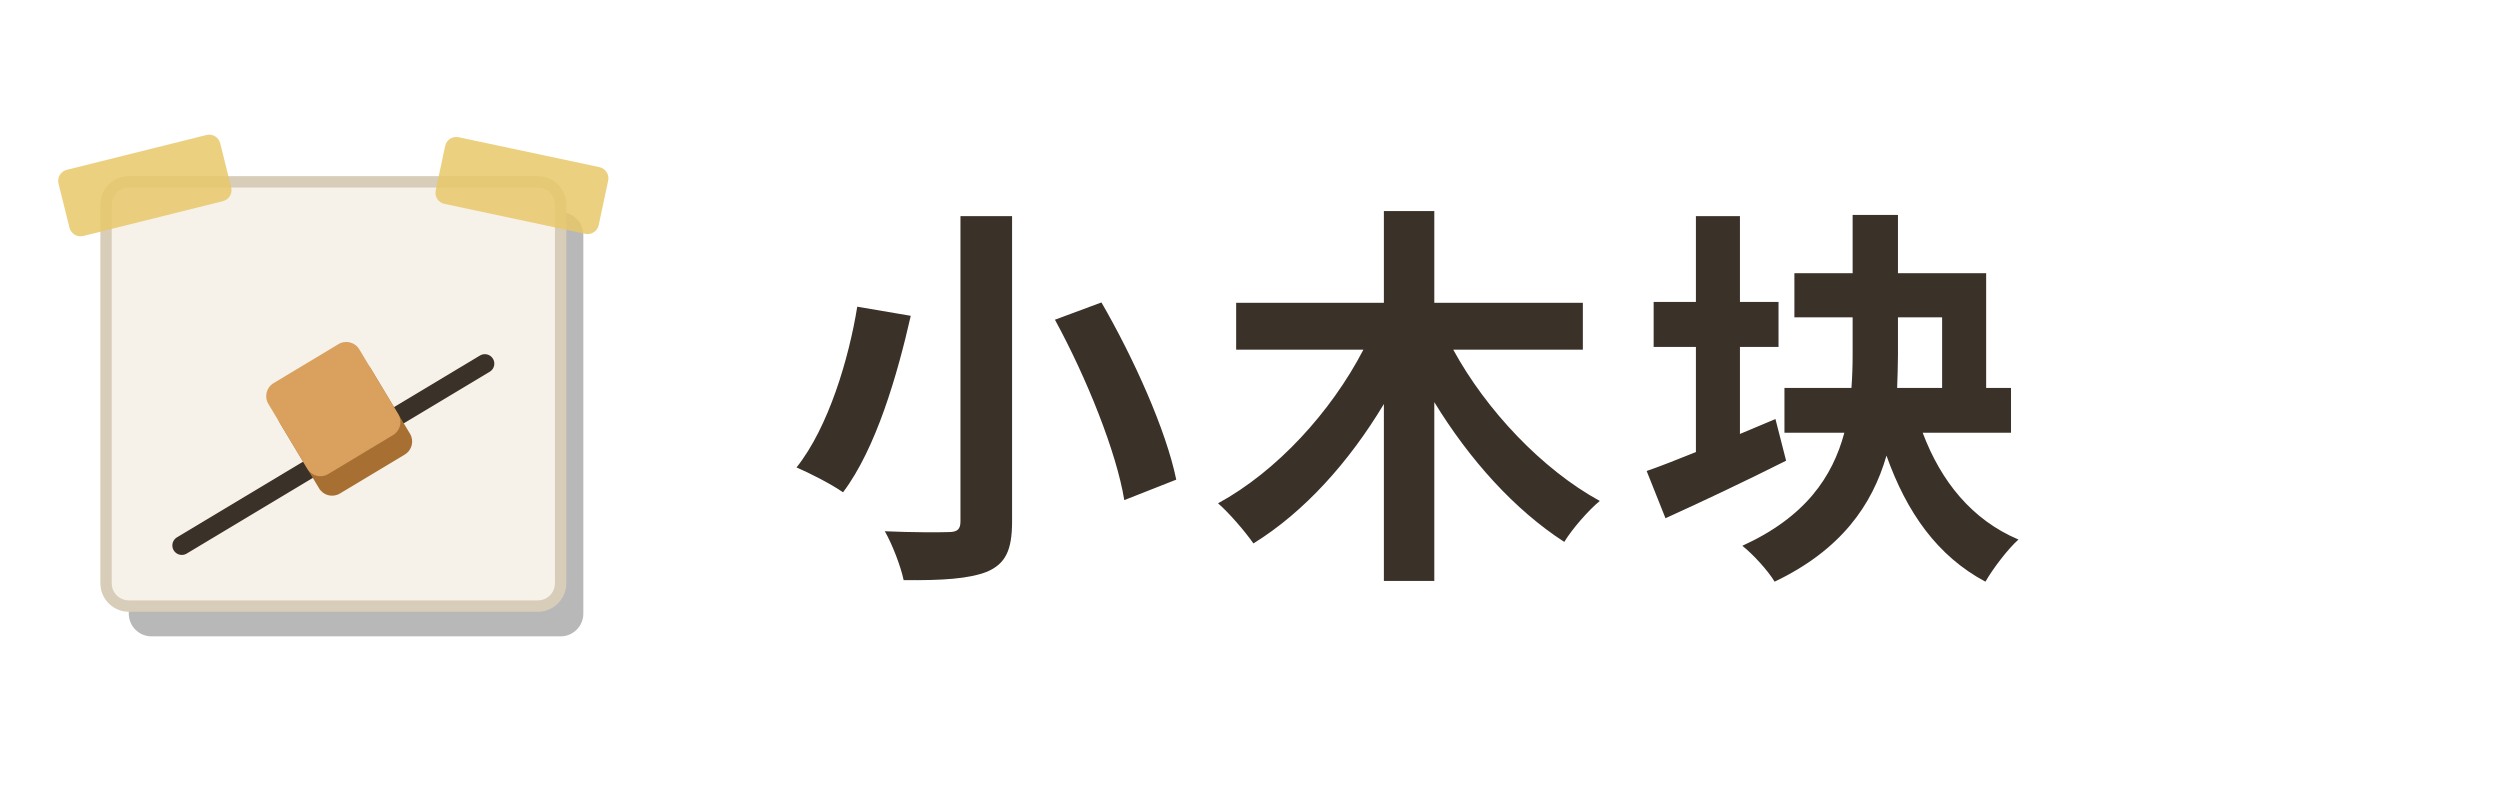
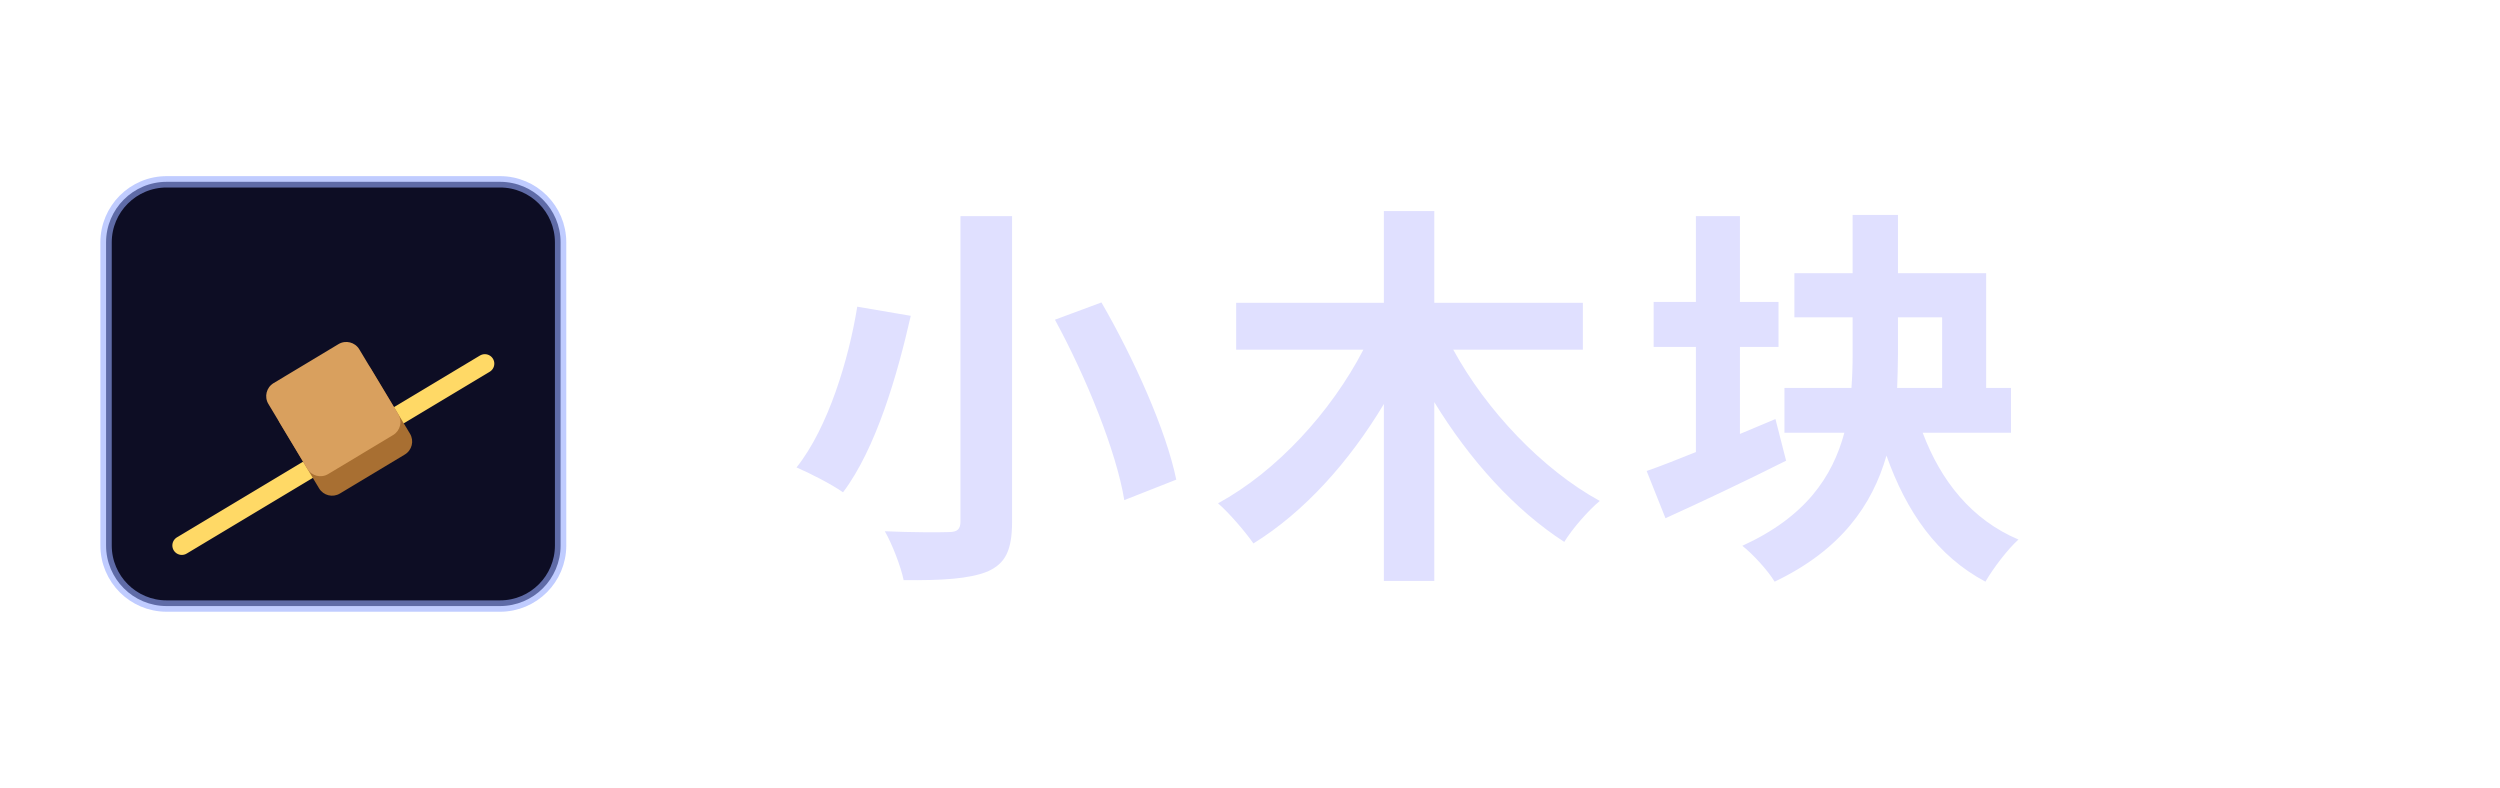
<svg xmlns="http://www.w3.org/2000/svg" viewBox="0 0 330 104" role="img" aria-label="小木块">
  <g transform="translate(-6,2)">
-     <rect x="23" y="26" width="60" height="56" rx="3" fill="rgba(0,0,0,.28)" />
-     <rect x="20" y="22" width="60" height="56" rx="3" fill="#f7f2e9" stroke="#d8cdb8" stroke-width="1.5" />
-     <rect x="14" y="18" width="22" height="9" rx="1.5" fill="#e8c86a" opacity=".85" transform="rotate(-14 25 22)" />
-     <rect x="64" y="18" width="22" height="9" rx="1.5" fill="#e8c86a" opacity=".85" transform="rotate(12 75 22)" />
-     <line x1="30" y1="70" x2="70" y2="46" stroke="#3a3128" stroke-width="2.5" stroke-linecap="round" />
+     <rect x="20" y="22" width="60" height="56" rx="8" fill="#0d0d24" stroke="rgba(150,170,255,.6)" stroke-width="1.5" />
+     <line x1="30" y1="70" x2="70" y2="46" stroke="#ffd966" stroke-width="2.5" stroke-linecap="round" />
    <g transform="translate(50,52) rotate(-31)">
      <rect x="-7" y="-4" width="14" height="14" rx="2" fill="#a86f32" />
      <rect x="-7" y="-7" width="14" height="14" rx="2" fill="#d9a05e" />
    </g>
  </g>
-   <text x="104" y="72" font-family="-apple-system,BlinkMacSystemFont,'PingFang SC','Microsoft YaHei','Noto Sans CJK SC',sans-serif" font-size="52" font-weight="800" letter-spacing="4" fill="#3a3128">小木块</text>
+   <text x="104" y="72" font-family="'Segoe UI',-apple-system,BlinkMacSystemFont,'PingFang SC','Microsoft YaHei','Noto Sans CJK SC',sans-serif" font-size="52" font-weight="800" letter-spacing="4" fill="#e0e0ff">小木块</text>
</svg>
